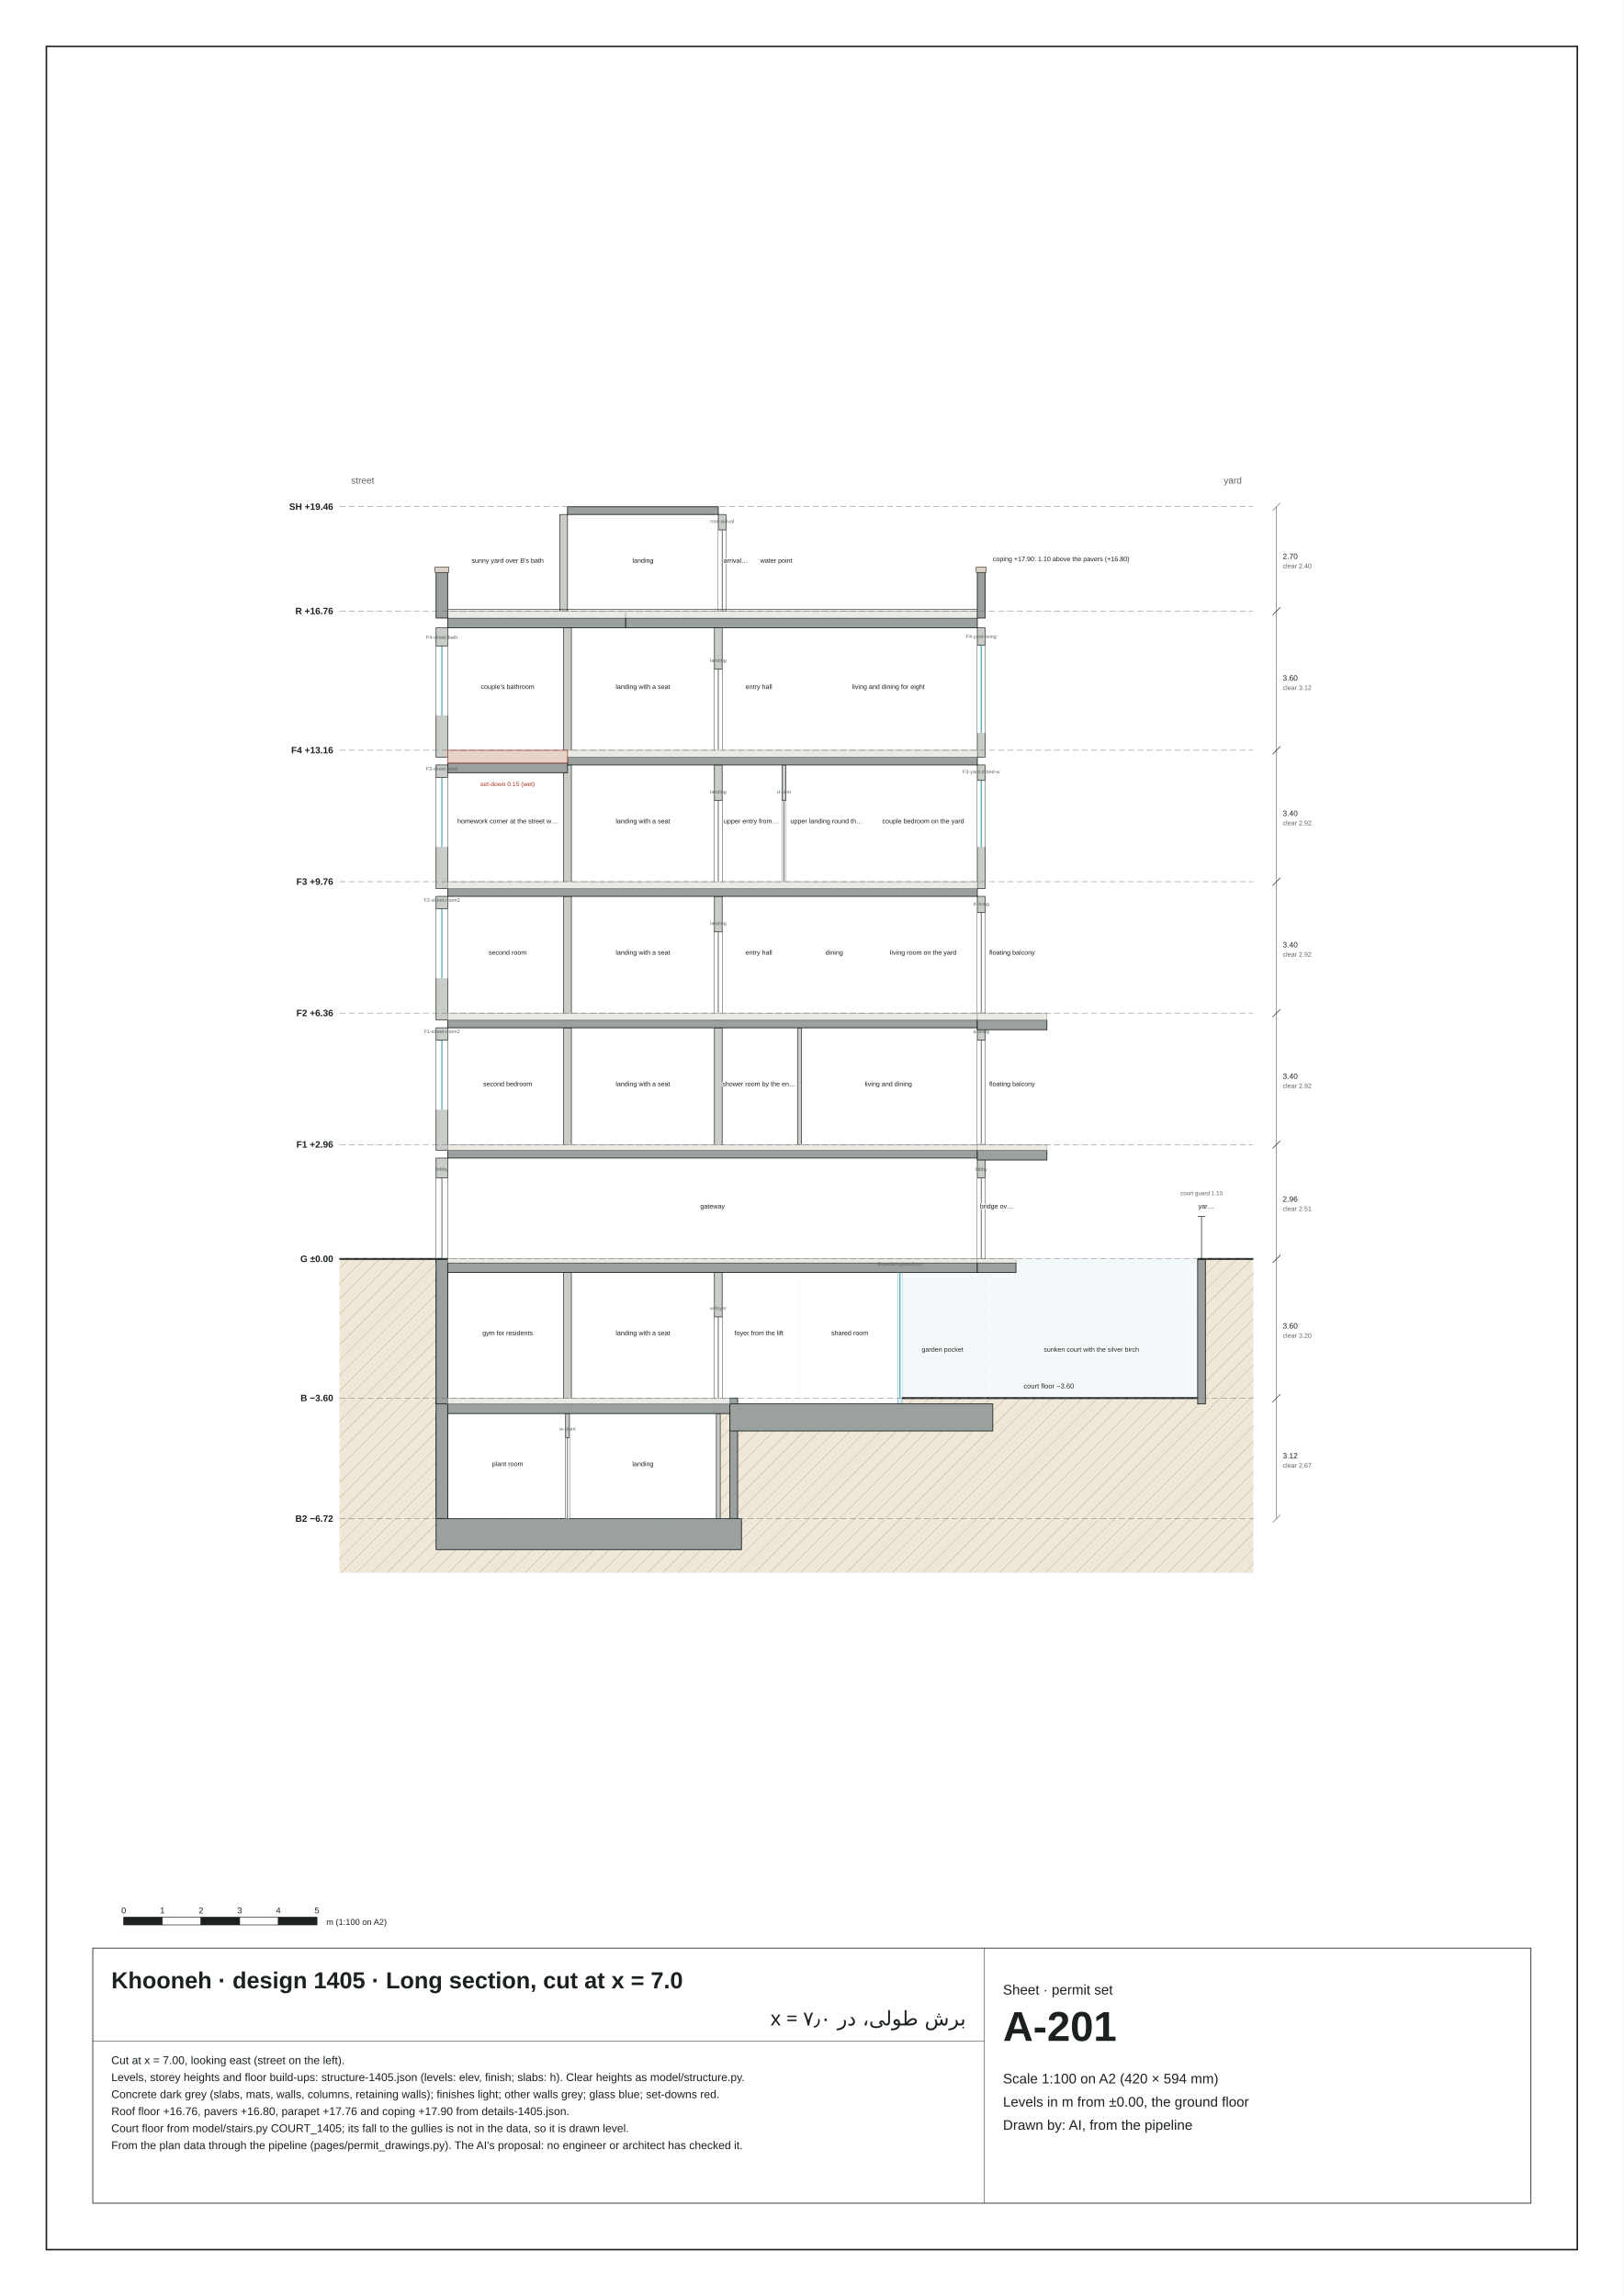
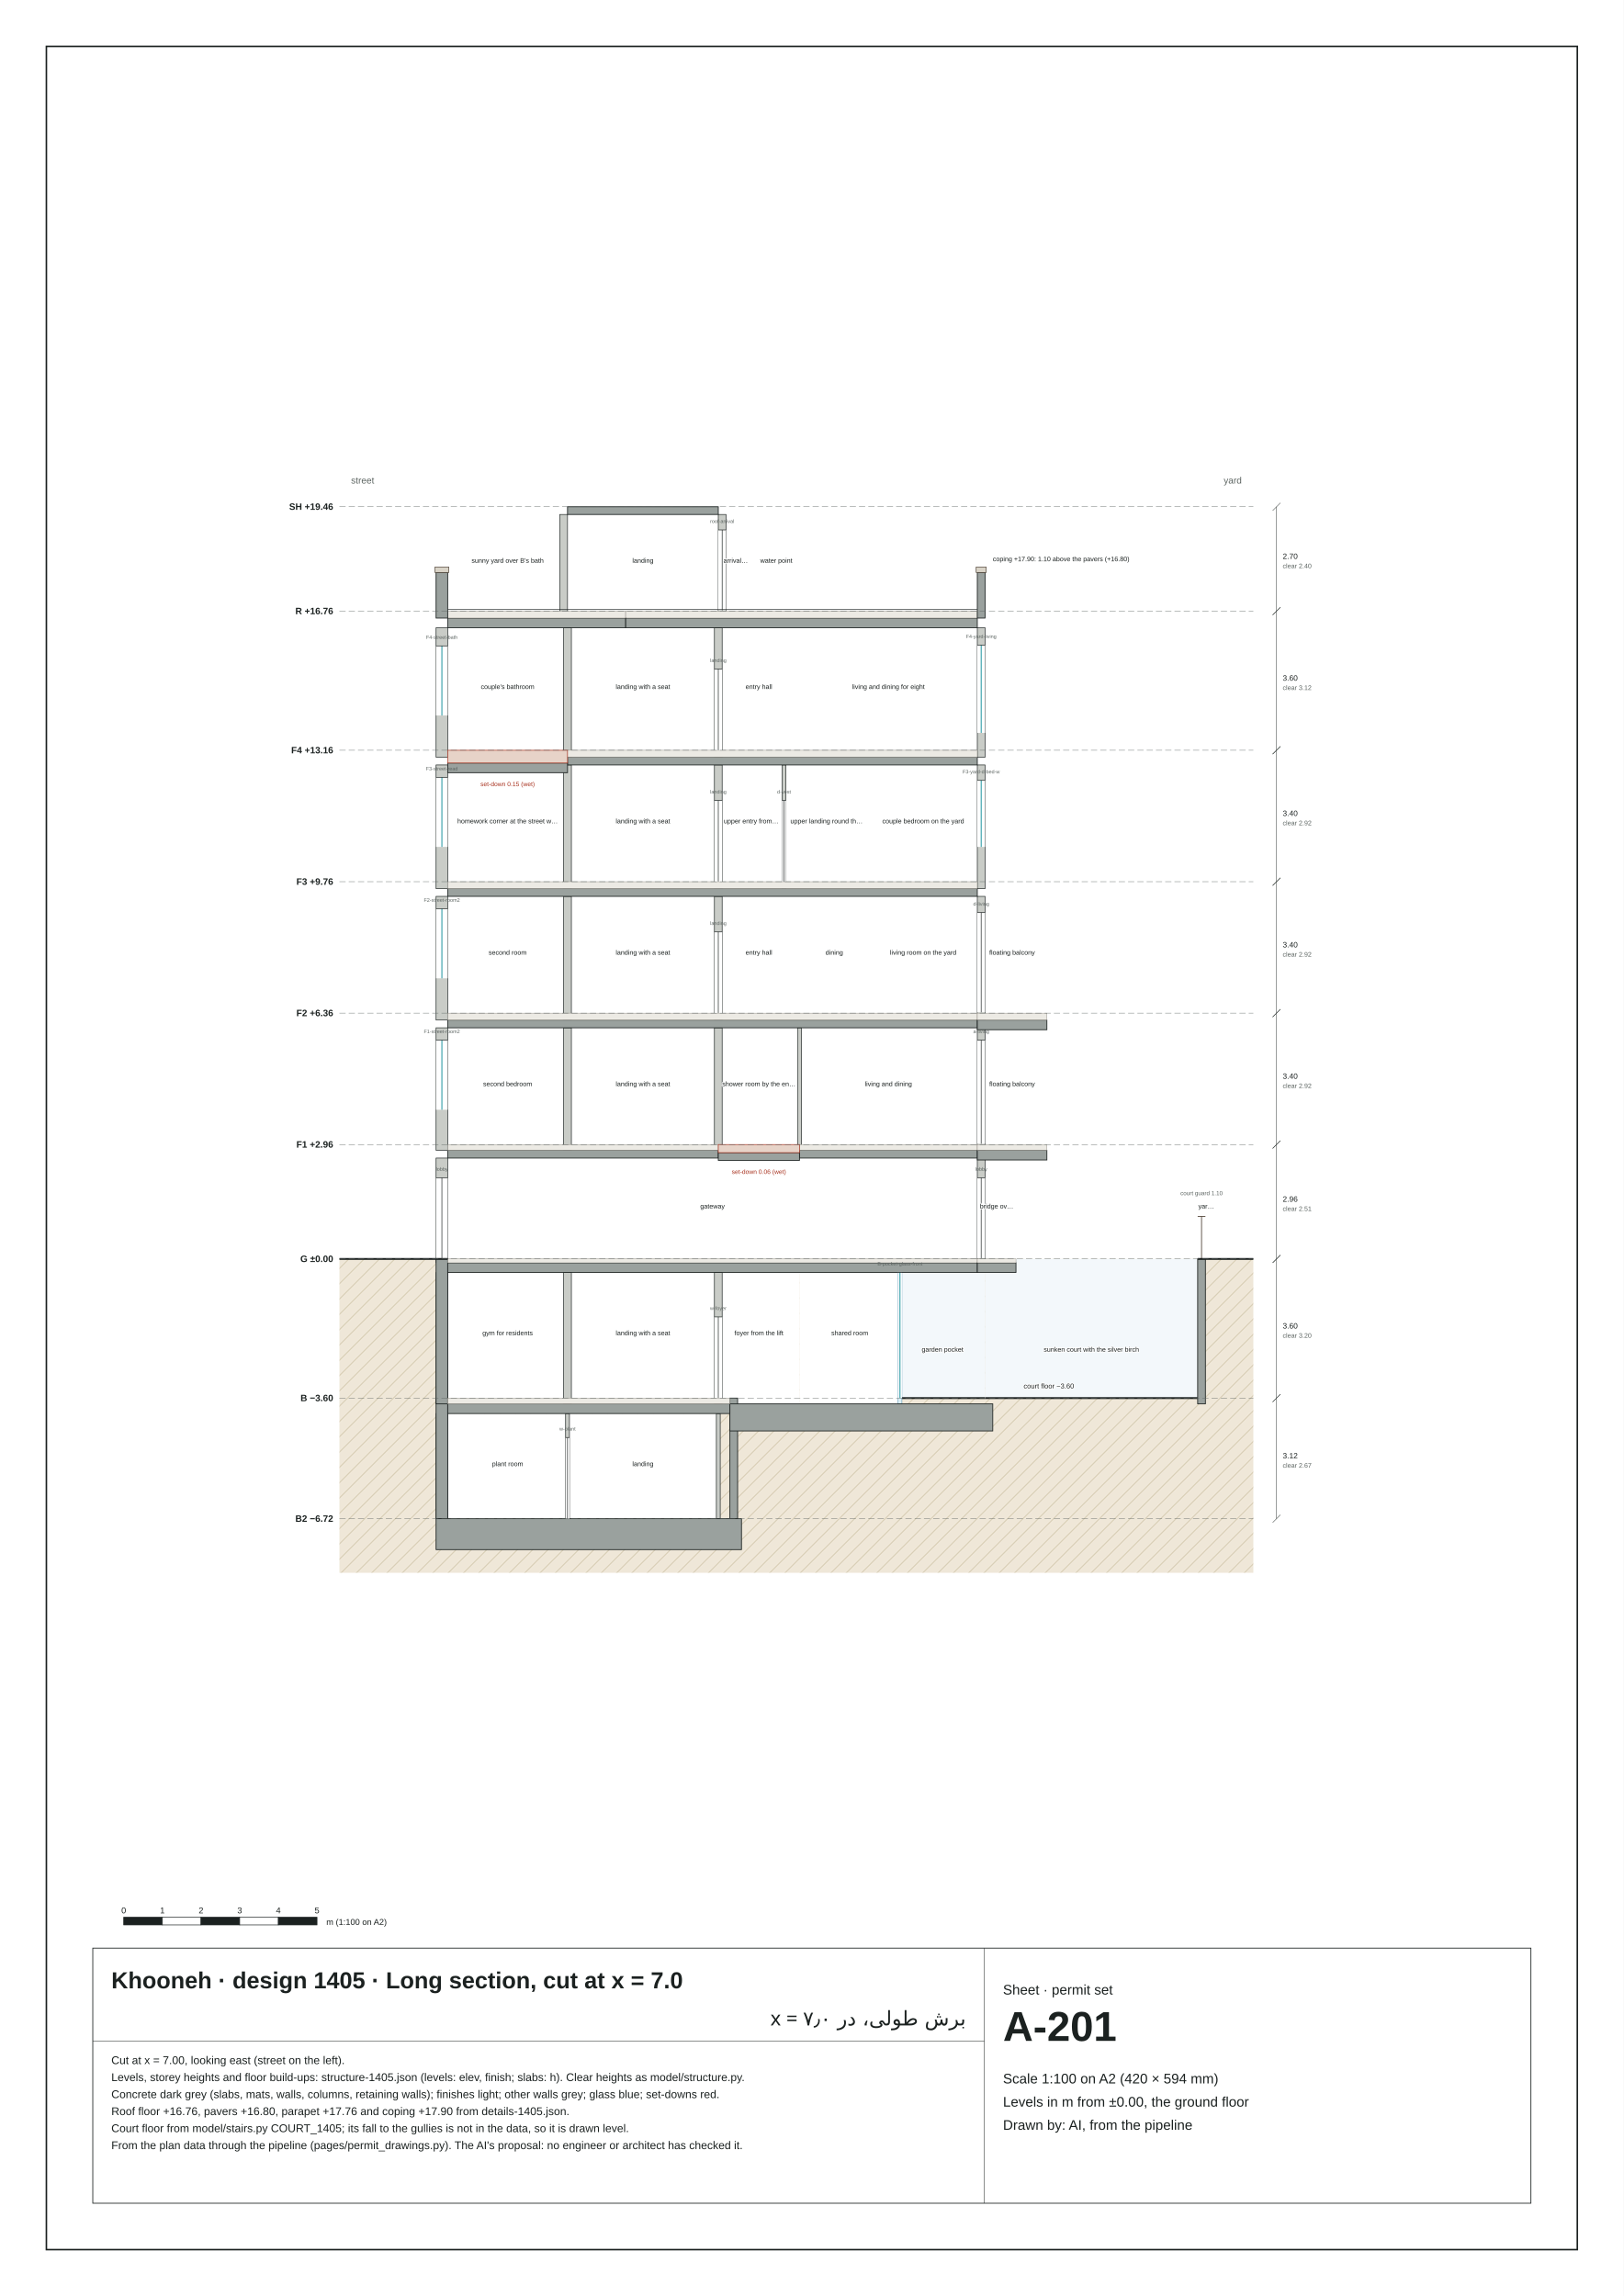
<svg xmlns="http://www.w3.org/2000/svg" width="420mm" height="594mm" viewBox="0 0 2100 2970">
  <style>svg{background:#fff}.frame{fill:none;stroke:#1B2120;stroke-width:2}.tb{fill:#fff;stroke:#1B2120;stroke-width:1}.tb-l{stroke:#1B2120;stroke-width:.6}.tbt{font-family:'Helvetica Neue',Arial,sans-serif;fill:#1B2120}.tbf{font-family:'Vazirmatn','Tahoma',sans-serif;fill:#1B2120;direction:rtl;unicode-bidi:embed}.t{font-family:'Helvetica Neue',Arial,sans-serif;fill:#1B2120;paint-order:stroke;stroke:#fff;stroke-width:2.2;stroke-linejoin:round}.t-m{font-family:'Helvetica Neue',Arial,sans-serif;fill:#5C6461}.t-r{font-family:'Helvetica Neue',Arial,sans-serif;fill:#A8321F}.earth{fill:url(#earth);stroke:none}.room{fill:#fff;stroke:none}.sky{fill:#F3F8FB;stroke:none}.conc{fill:#9AA19E;stroke:#1B2120;stroke-width:1}.wall{fill:#C9CCC7;stroke:#1B2120;stroke-width:.8}.glassw{fill:#DDEFF7;stroke:#4A88A8;stroke-width:.6}.fin{fill:#ECEAE4;stroke:#6E6A62;stroke-width:.4}.sd{fill:#E7D3C8;stroke:#A8321F;stroke-width:.8}.gap{fill:#fff;stroke:none}.glz{stroke:#0E8C98;stroke-width:1.1}.leaf{stroke:#1B2120;stroke-width:.8}.datum{stroke:#5C6461;stroke-width:.5;stroke-dasharray:8 4}.ground{stroke:#1B2120;stroke-width:2.4}.dim{stroke:#3A413E;stroke-width:.6;fill:none}.brick{fill:url(#brick);stroke:#6B5134;stroke-width:.8}.void{fill:#3A413E;fill-opacity:.16;stroke:#3A413E;stroke-width:.6}.under{fill:none;stroke:#5C6461;stroke-width:.8;stroke-dasharray:6 4}.slabedge{fill:#D8C49A;stroke:#6B5134;stroke-width:.6}.coping{fill:#D9D3C7;stroke:#4B3F33;stroke-width:.8}.win{fill:#DDEFF7;stroke:#4B3F33;stroke-width:1}.sash{stroke:#4B3F33;stroke-width:.6;fill:none}.swing{stroke:#4B3F33;stroke-width:.6;stroke-dasharray:4 3;fill:none}.door{fill:#E8DCCB;stroke:#4B3F33;stroke-width:1}.rail{stroke:#4B3F33;stroke-width:1;fill:none}.party{fill:url(#party);stroke:#1B2120;stroke-width:.8}.party-up{fill:url(#partyup);stroke:#A8321F;stroke-width:1}.beyond{fill:none;stroke:#5C6461;stroke-width:.7;stroke-dasharray:3 3}.plot{fill:none;stroke:#1B2120;stroke-width:2;stroke-dasharray:18 5 3 5}.bldg{fill:#C9CCC7;stroke:#1B2120;stroke-width:1.6}.court{fill:#DCEACF;stroke:#4E7A3A;stroke-width:1.2}.yard{fill:#EEF2EA;stroke:none}.proj{fill:none;stroke:#1B2120;stroke-width:1;stroke-dasharray:8 4}.north{fill:#1B2120}.north-ring{fill:#fff;stroke:#1B2120;stroke-width:1}</style>
  <defs>
    <pattern id="earth" width="14" height="14" patternUnits="userSpaceOnUse" patternTransform="rotate(45)">
      <rect width="14" height="14" fill="#EFE7D8" />
      <line x1="0" y1="0" x2="0" y2="14" stroke="#B9A985" stroke-width="1" />
    </pattern>
    <pattern id="brick" width="12" height="6" patternUnits="userSpaceOnUse">
      <rect width="12" height="6" fill="#E3CDA0" />
      <path d="M0 6H12M6 0V3M0 3H12M0 3V6M12 3V6" stroke="#B89A66" stroke-width=".4" fill="none" />
    </pattern>
    <pattern id="party" width="8" height="8" patternUnits="userSpaceOnUse" patternTransform="rotate(45)">
      <rect width="8" height="8" fill="#D5D8D3" />
      <line x1="0" y1="0" x2="0" y2="8" stroke="#8A918E" stroke-width="1.2" />
    </pattern>
    <pattern id="partyup" width="8" height="8" patternUnits="userSpaceOnUse" patternTransform="rotate(-45)">
      <rect width="8" height="8" fill="#ECDDD6" />
      <line x1="0" y1="0" x2="0" y2="8" stroke="#B98A7A" stroke-width="1.2" />
    </pattern>
  </defs>
  <rect width="2100" height="2970" fill="#fff" />
  <rect class="frame" x="60" y="60" width="1980" height="2850" />
  <g class="section" data-axis="x" data-at="7.00">
    <rect class="earth" x="439" y="1628.5" width="1182" height="406" />
    <rect class="room" x="734" y="1828.5" width="195" height="136" data-room="landing" />
    <rect class="room" x="579" y="1828.5" width="155" height="136" data-room="w-plant" />
    <rect class="room" x="734" y="1646" width="195" height="170" data-room="landing" />
    <rect class="sky" x="1274" y="1628.5" width="275" height="180" data-room="sunken-garden" />
    <line class="ground" x1="1274" y1="1808.5" x2="1549" y2="1808.5" />
    <rect class="room" x="929" y="1646" width="105" height="170" data-room="w-foyer" />
    <rect class="sky" x="1164" y="1628.5" width="110" height="180" data-room="w-green" />
    <line class="ground" x1="1164" y1="1808.5" x2="1274" y2="1808.5" />
    <rect class="room" x="579" y="1646" width="155" height="170" data-room="w-gym" />
    <rect class="room" x="1034" y="1646" width="130" height="170" data-room="w-room" />
    <rect class="wall" x="731.5" y="1828.5" width="5" height="136" />
    <rect class="wall" x="926.5" y="1828.5" width="5" height="136" />
    <rect class="wall" x="564" y="1828.5" width="15" height="136" />
    <rect class="wall" x="729" y="1646" width="10" height="170" />
    <rect class="wall" x="924" y="1646" width="10" height="170" />
    <rect class="wall" x="564" y="1646" width="15" height="170" />
    <rect class="glassw" x="1161.5" y="1646" width="5" height="170" />
    <rect class="wall" x="564" y="1498" width="15" height="135.5" />
    <rect class="wall" x="1264" y="1498" width="10" height="135.5" />
    <rect class="wall" x="729" y="1329.5" width="10" height="158.5" />
    <rect class="wall" x="924" y="1329.5" width="10" height="158.5" />
    <rect class="wall" x="564" y="1329.5" width="15" height="158.5" />
    <rect class="wall" x="1031.5" y="1329.5" width="5" height="158.5" />
    <rect class="wall" x="1264" y="1329.5" width="10" height="158.5" />
    <rect class="wall" x="729" y="1159.5" width="10" height="160" />
    <rect class="wall" x="924" y="1159.5" width="10" height="160" />
    <rect class="wall" x="564" y="1159.5" width="15" height="160" />
    <rect class="wall" x="1264" y="1159.5" width="10" height="160" />
    <rect class="wall" x="729" y="989.5" width="10" height="160" />
    <rect class="wall" x="924" y="989.5" width="10" height="160" />
    <rect class="wall" x="564" y="989.5" width="15" height="160" />
    <rect class="wall" x="1011.5" y="989.5" width="5" height="160" />
    <rect class="wall" x="1264" y="989.5" width="10" height="160" />
    <rect class="wall" x="729" y="812" width="10" height="167.5" />
    <rect class="wall" x="924" y="812" width="10" height="167.5" />
    <rect class="wall" x="564" y="812" width="15" height="167.5" />
    <rect class="wall" x="1264" y="812" width="10" height="167.5" />
    <rect class="wall" x="724" y="665.5" width="10" height="134" />
    <rect class="wall" x="929" y="665.5" width="10" height="134" />
    <rect class="conc" x="564" y="1808.5" width="15" height="156" data-el="RW-N2" />
    <rect class="conc" x="944" y="1808.5" width="10" height="156" data-el="RW-step" />
    <rect class="conc" x="564" y="1628.5" width="15" height="187.5" data-el="RW-N2" />
    <rect class="conc" x="1549" y="1628.5" width="10" height="187.5" data-el="RW-court-S" />
    <line class="rail" x1="1549" y1="1573.5" x2="1559" y2="1573.5" />
    <line class="rail" x1="1554" y1="1628.5" x2="1554" y2="1573.5" />
    <rect class="conc" x="564" y="1964.5" width="395" height="40" data-el="M-2" />
    <rect class="conc" x="944" y="1816" width="340" height="35" data-el="M-1" />
    <rect class="conc" x="579" y="1816" width="365" height="12.5" data-slab="B" />
    <rect class="fin" x="579" y="1808.5" width="365" height="7.5" />
    <rect class="conc" x="579" y="1633.5" width="685" height="12.5" data-slab="G" />
    <rect class="fin" x="579" y="1628.5" width="685" height="5" />
    <rect class="conc" x="1264" y="1633.5" width="50" height="12.5" data-slab="G" />
    <rect class="fin" x="1264" y="1628.5" width="50" height="5" />
-     <rect class="conc" x="579" y="1488" width="685" height="10" data-slab="F1" />
-     <rect class="fin" x="579" y="1480.5" width="685" height="7.5" />
+     <rect class="conc" x="579" y="1488" width="350" height="10" data-slab="F1" />
+     <rect class="fin" x="579" y="1480.5" width="350" height="7.5" />
+     <rect class="conc" x="1034" y="1488" width="230" height="10" data-slab="F1" />
+     <rect class="fin" x="1034" y="1480.5" width="230" height="7.5" />
+     <rect class="conc" x="929" y="1491" width="105" height="10" data-slab="F1" data-setdown="SD-F1-a-wc" />
+     <rect class="sd" x="929" y="1480.5" width="105" height="10.5" />
    <rect class="conc" x="1264" y="1488" width="90" height="12.5" data-slab="F1" />
    <rect class="fin" x="1264" y="1480.5" width="90" height="7.5" />
    <rect class="conc" x="579" y="1319.5" width="685" height="10" data-slab="F2" />
    <rect class="fin" x="579" y="1310.5" width="685" height="9" />
    <rect class="conc" x="1264" y="1319.5" width="90" height="12.5" data-slab="F2" />
    <rect class="fin" x="1264" y="1310.5" width="90" height="9" />
    <rect class="conc" x="579" y="1149.5" width="685" height="10" data-slab="F3" />
    <rect class="fin" x="579" y="1140.5" width="685" height="9" />
    <rect class="conc" x="734" y="979.5" width="530" height="10" data-slab="F4" />
    <rect class="fin" x="734" y="970.5" width="530" height="9" />
    <rect class="conc" x="579" y="987" width="155" height="12.5" data-slab="F4" data-setdown="SD-F4-bath2" />
    <rect class="sd" x="579" y="970.5" width="155" height="16.5" />
    <rect class="conc" x="809" y="799.5" width="455" height="12.5" data-slab="R" />
    <rect class="fin" x="809" y="790.5" width="455" height="9" />
    <rect class="conc" x="579" y="799.5" width="230" height="12.5" data-slab="R" />
    <rect class="fin" x="579" y="790.5" width="230" height="9" />
    <rect class="conc" x="734" y="655.5" width="195" height="10" data-slab="SH" />
    <g class="opening" data-open="B2:landing|w-plant">
      <rect class="gap" x="731.5" y="1859.5" width="5" height="105" />
      <line class="leaf" x1="734" y1="1964.5" x2="734" y2="1859.5" />
      <line class="leaf" x1="731.5" y1="1859.5" x2="736.5" y2="1859.5" />
    </g>
    <g class="opening" data-open="B-pocket-glass-front">
      <rect class="gap" x="1161.5" y="1646" width="5" height="162.5" />
      <line class="glz" x1="1164" y1="1808.5" x2="1164" y2="1646" />
      <line class="leaf" x1="1161.5" y1="1646" x2="1166.5" y2="1646" />
    </g>
    <g class="opening" data-open="B:landing|w-foyer">
      <rect class="gap" x="924" y="1703.5" width="10" height="105" />
      <line class="leaf" x1="929" y1="1808.5" x2="929" y2="1703.5" />
      <line class="leaf" x1="924" y1="1703.5" x2="934" y2="1703.5" />
    </g>
    <g class="opening" data-open="G:None|lobby">
      <rect class="gap" x="564" y="1523.5" width="15" height="104" />
      <line class="leaf" x1="571.5" y1="1627.5" x2="571.5" y2="1523.5" />
      <line class="leaf" x1="564" y1="1523.5" x2="579" y2="1523.5" />
    </g>
    <g class="opening" data-open="G:bridge|lobby">
      <rect class="gap" x="1264" y="1523.5" width="10" height="104" />
      <line class="leaf" x1="1269" y1="1627.5" x2="1269" y2="1523.5" />
      <line class="leaf" x1="1264" y1="1523.5" x2="1274" y2="1523.5" />
    </g>
    <g class="opening" data-open="F1-street-room2">
      <rect class="gap" x="564" y="1345.5" width="15" height="90" />
      <line class="glz" x1="571.5" y1="1435.5" x2="571.5" y2="1345.5" />
      <line class="leaf" x1="564" y1="1345.5" x2="579" y2="1345.5" />
    </g>
    <g class="opening" data-open="F1:a-balcony|a-living">
      <rect class="gap" x="1264" y="1345.5" width="10" height="134" />
      <line class="leaf" x1="1269" y1="1479.5" x2="1269" y2="1345.5" />
      <line class="leaf" x1="1264" y1="1345.5" x2="1274" y2="1345.5" />
    </g>
    <g class="opening" data-open="F2-street-room2">
      <rect class="gap" x="564" y="1175.5" width="15" height="90" />
      <line class="glz" x1="571.5" y1="1265.5" x2="571.5" y2="1175.5" />
      <line class="leaf" x1="564" y1="1175.5" x2="579" y2="1175.5" />
    </g>
    <g class="opening" data-open="F2:d-balcony|d-living">
      <rect class="gap" x="1264" y="1180.5" width="10" height="129" />
      <line class="leaf" x1="1269" y1="1309.5" x2="1269" y2="1180.5" />
      <line class="leaf" x1="1264" y1="1180.5" x2="1274" y2="1180.5" />
    </g>
    <g class="opening" data-open="F2:d-entry|landing">
      <rect class="gap" x="924" y="1205.5" width="10" height="105" />
      <line class="leaf" x1="929" y1="1310.5" x2="929" y2="1205.5" />
      <line class="leaf" x1="924" y1="1205.5" x2="934" y2="1205.5" />
    </g>
    <g class="opening" data-open="F3-street-read">
      <rect class="gap" x="564" y="1005.5" width="15" height="90" />
      <line class="glz" x1="571.5" y1="1095.5" x2="571.5" y2="1005.5" />
      <line class="leaf" x1="564" y1="1005.5" x2="579" y2="1005.5" />
    </g>
    <g class="opening" data-open="F3-yard-d-bed-w">
      <rect class="gap" x="1264" y="1009.5" width="10" height="86" />
      <line class="glz" x1="1269" y1="1095.5" x2="1269" y2="1009.5" />
      <line class="leaf" x1="1264" y1="1009.5" x2="1274" y2="1009.5" />
    </g>
    <g class="opening" data-open="F3:d-hall|d-vest">
      <rect class="gap" x="1011.5" y="1035.5" width="5" height="105" />
      <line class="leaf" x1="1014" y1="1140.5" x2="1014" y2="1035.5" />
      <line class="leaf" x1="1011.5" y1="1035.5" x2="1016.5" y2="1035.5" />
    </g>
    <g class="opening" data-open="F3:d-vest|landing">
      <rect class="gap" x="924" y="1035.5" width="10" height="105" />
      <line class="leaf" x1="929" y1="1140.5" x2="929" y2="1035.5" />
      <line class="leaf" x1="924" y1="1035.5" x2="934" y2="1035.5" />
    </g>
    <g class="opening" data-open="F4-street-bath">
      <rect class="gap" x="564" y="835.5" width="15" height="90" />
      <line class="glz" x1="571.5" y1="925.5" x2="571.5" y2="835.5" />
      <line class="leaf" x1="564" y1="835.5" x2="579" y2="835.5" />
    </g>
    <g class="opening" data-open="F4-yard-living">
      <rect class="gap" x="1264" y="834.5" width="10" height="113.5" />
      <line class="glz" x1="1269" y1="948" x2="1269" y2="834.5" />
      <line class="leaf" x1="1264" y1="834.5" x2="1274" y2="834.5" />
    </g>
    <g class="opening" data-open="F4:b-hall3|landing">
      <rect class="gap" x="924" y="865.5" width="10" height="105" />
      <line class="leaf" x1="929" y1="970.5" x2="929" y2="865.5" />
      <line class="leaf" x1="924" y1="865.5" x2="934" y2="865.5" />
    </g>
    <g class="opening" data-open="R:landing|roof-arrival">
      <rect class="gap" x="929" y="685.5" width="10" height="104" />
      <line class="leaf" x1="934" y1="789.5" x2="934" y2="685.5" />
      <line class="leaf" x1="929" y1="685.5" x2="939" y2="685.5" />
    </g>
    <line class="leaf" x1="579" y1="788.5" x2="1264" y2="788.5" />
    <rect class="conc" x="564" y="740.5" width="15" height="59" data-el="parapet" />
    <rect class="coping" x="562.5" y="733.5" width="18" height="7" />
    <rect class="conc" x="1264" y="740.5" width="10" height="59" data-el="parapet" />
    <rect class="coping" x="1262.5" y="733.5" width="13" height="7" />
    <line class="ground" x1="439" y1="1628.5" x2="579" y2="1628.5" />
    <line class="ground" x1="1549" y1="1628.5" x2="1621" y2="1628.5" />
    <g class="lvl" data-level="B2" data-z="-6.72">
      <line class="datum" x1="439" y1="1964.5" x2="1621" y2="1964.5" />
      <text class="t" x="431" y="1968.5" font-size="12" text-anchor="end" font-weight="600">B2 −6.72</text>
    </g>
    <g class="lvl" data-level="B" data-z="-3.60">
      <line class="datum" x1="439" y1="1808.5" x2="1621" y2="1808.5" />
      <text class="t" x="431" y="1812.5" font-size="12" text-anchor="end" font-weight="600">B −3.60</text>
    </g>
    <g class="lvl" data-level="G" data-z="0.00">
      <line class="datum" x1="439" y1="1628.5" x2="1621" y2="1628.5" />
      <text class="t" x="431" y="1632.5" font-size="12" text-anchor="end" font-weight="600">G ±0.00</text>
    </g>
    <g class="lvl" data-level="F1" data-z="2.96">
      <line class="datum" x1="439" y1="1480.5" x2="1621" y2="1480.5" />
      <text class="t" x="431" y="1484.5" font-size="12" text-anchor="end" font-weight="600">F1 +2.96</text>
    </g>
    <g class="lvl" data-level="F2" data-z="6.36">
      <line class="datum" x1="439" y1="1310.5" x2="1621" y2="1310.5" />
      <text class="t" x="431" y="1314.5" font-size="12" text-anchor="end" font-weight="600">F2 +6.36</text>
    </g>
    <g class="lvl" data-level="F3" data-z="9.76">
      <line class="datum" x1="439" y1="1140.5" x2="1621" y2="1140.5" />
      <text class="t" x="431" y="1144.5" font-size="12" text-anchor="end" font-weight="600">F3 +9.76</text>
    </g>
    <g class="lvl" data-level="F4" data-z="13.16">
      <line class="datum" x1="439" y1="970.5" x2="1621" y2="970.5" />
      <text class="t" x="431" y="974.5" font-size="12" text-anchor="end" font-weight="600">F4 +13.16</text>
    </g>
    <g class="lvl" data-level="R" data-z="16.76">
      <line class="datum" x1="439" y1="790.5" x2="1621" y2="790.5" />
      <text class="t" x="431" y="794.5" font-size="12" text-anchor="end" font-weight="600">R +16.76</text>
    </g>
    <g class="lvl" data-level="SH" data-z="19.46">
      <line class="datum" x1="439" y1="655.5" x2="1621" y2="655.5" />
      <text class="t" x="431" y="659.5" font-size="12" text-anchor="end" font-weight="600">SH +19.46</text>
    </g>
    <line class="dim" x1="1651" y1="1964.5" x2="1651" y2="655.5" />
    <line class="dim" x1="1646" y1="1969.5" x2="1656" y2="1959.5" />
    <line class="dim" x1="1646" y1="1813.5" x2="1656" y2="1803.5" />
    <text class="t" x="1659" y="1886.5" font-size="10" data-storey="B2">3.12</text>
    <text class="t-m" x="1659" y="1898.5" font-size="8.5">clear 2.67</text>
    <line class="dim" x1="1646" y1="1813.5" x2="1656" y2="1803.5" />
    <line class="dim" x1="1646" y1="1633.5" x2="1656" y2="1623.5" />
    <text class="t" x="1659" y="1718.5" font-size="10" data-storey="B">3.60</text>
    <text class="t-m" x="1659" y="1730.5" font-size="8.5">clear 3.20</text>
    <line class="dim" x1="1646" y1="1633.5" x2="1656" y2="1623.5" />
    <line class="dim" x1="1646" y1="1485.5" x2="1656" y2="1475.5" />
    <text class="t" x="1659" y="1554.5" font-size="10" data-storey="G">2.96</text>
    <text class="t-m" x="1659" y="1566.5" font-size="8.5">clear 2.51</text>
    <line class="dim" x1="1646" y1="1485.5" x2="1656" y2="1475.5" />
    <line class="dim" x1="1646" y1="1315.5" x2="1656" y2="1305.5" />
    <text class="t" x="1659" y="1395.5" font-size="10" data-storey="F1">3.40</text>
    <text class="t-m" x="1659" y="1407.5" font-size="8.5">clear 2.92</text>
    <line class="dim" x1="1646" y1="1315.5" x2="1656" y2="1305.5" />
    <line class="dim" x1="1646" y1="1145.5" x2="1656" y2="1135.5" />
    <text class="t" x="1659" y="1225.5" font-size="10" data-storey="F2">3.40</text>
    <text class="t-m" x="1659" y="1237.5" font-size="8.5">clear 2.92</text>
    <line class="dim" x1="1646" y1="1145.5" x2="1656" y2="1135.5" />
    <line class="dim" x1="1646" y1="975.5" x2="1656" y2="965.5" />
    <text class="t" x="1659" y="1055.5" font-size="10" data-storey="F3">3.40</text>
    <text class="t-m" x="1659" y="1067.5" font-size="8.5">clear 2.92</text>
    <line class="dim" x1="1646" y1="975.5" x2="1656" y2="965.5" />
    <line class="dim" x1="1646" y1="795.5" x2="1656" y2="785.5" />
    <text class="t" x="1659" y="880.5" font-size="10" data-storey="F4">3.60</text>
    <text class="t-m" x="1659" y="892.5" font-size="8.5">clear 3.12</text>
    <line class="dim" x1="1646" y1="795.5" x2="1656" y2="785.5" />
    <line class="dim" x1="1646" y1="660.5" x2="1656" y2="650.5" />
    <text class="t" x="1659" y="723" font-size="10" data-storey="R">2.70</text>
    <text class="t-m" x="1659" y="735" font-size="8.5">clear 2.40</text>
    <text class="t-m" x="454" y="625.5" font-size="12" text-anchor="start">street</text>
    <text class="t-m" x="1606" y="625.5" font-size="12" text-anchor="end">yard</text>
    <text class="t" x="831.5" y="1896.5" font-size="8.5" text-anchor="middle" data-label="landing">landing</text>
    <text class="t" x="656.5" y="1896.5" font-size="8.5" text-anchor="middle" data-label="w-plant">plant room</text>
    <text class="t" x="831.5" y="1727.2" font-size="8.5" text-anchor="middle" data-label="landing">landing with a seat</text>
    <text class="t" x="1411.5" y="1748.5" font-size="8.5" text-anchor="middle" data-label="sunken-garden">sunken court with the silver birch</text>
    <text class="t" x="981.5" y="1727.2" font-size="8.5" text-anchor="middle" data-label="w-foyer">foyer from the lift</text>
    <text class="t" x="1219" y="1748.5" font-size="8.5" text-anchor="middle" data-label="w-green">garden pocket</text>
    <text class="t" x="656.5" y="1727.2" font-size="8.5" text-anchor="middle" data-label="w-gym">gym for residents</text>
    <text class="t" x="1099" y="1727.2" font-size="8.5" text-anchor="middle" data-label="w-room">shared room</text>
    <text class="t" x="1289" y="1563.2" font-size="8.5" text-anchor="middle" data-label="bridge">bridge ov…</text>
    <text class="t" x="921.5" y="1563.2" font-size="8.5" text-anchor="middle" data-label="lobby">gateway</text>
    <text class="t" x="1560" y="1563.2" font-size="8.5" text-anchor="middle" data-label="yard">yar…</text>
    <text class="t" x="1309" y="1405" font-size="8.5" text-anchor="middle" data-label="a-balcony">floating balcony</text>
    <text class="t" x="1149" y="1405" font-size="8.5" text-anchor="middle" data-label="a-living">living and dining</text>
    <text class="t" x="656.5" y="1405" font-size="8.5" text-anchor="middle" data-label="a-room2">second bedroom</text>
    <text class="t" x="981.5" y="1405" font-size="8.5" text-anchor="middle" data-label="a-wc">shower room by the en…</text>
    <text class="t" x="831.5" y="1405" font-size="8.5" text-anchor="middle" data-label="landing">landing with a seat</text>
    <text class="t" x="656.5" y="1235" font-size="8.5" text-anchor="middle" data-label="c-room2">second room</text>
    <text class="t" x="1309" y="1235" font-size="8.5" text-anchor="middle" data-label="d-balcony">floating balcony</text>
    <text class="t" x="1079" y="1235" font-size="8.5" text-anchor="middle" data-label="d-dining">dining</text>
    <text class="t" x="981.5" y="1235" font-size="8.5" text-anchor="middle" data-label="d-entry">entry hall</text>
    <text class="t" x="1194" y="1235" font-size="8.5" text-anchor="middle" data-label="d-living">living room on the yard</text>
    <text class="t" x="831.5" y="1235" font-size="8.5" text-anchor="middle" data-label="landing">landing with a seat</text>
    <text class="t" x="656.5" y="1065" font-size="8.5" text-anchor="middle" data-label="b-read">homework corner at the street w…</text>
    <text class="t" x="1194" y="1065" font-size="8.5" text-anchor="middle" data-label="d-bed">couple bedroom on the yard</text>
    <text class="t" x="1069" y="1065" font-size="8.5" text-anchor="middle" data-label="d-hall">upper landing round th…</text>
    <text class="t" x="971.5" y="1065" font-size="8.5" text-anchor="middle" data-label="d-vest">upper entry from…</text>
    <text class="t" x="831.5" y="1065" font-size="8.5" text-anchor="middle" data-label="landing">landing with a seat</text>
    <text class="t" x="656.5" y="891.2" font-size="8.5" text-anchor="middle" data-label="b-bath2">couple's bathroom</text>
    <text class="t" x="981.5" y="891.2" font-size="8.5" text-anchor="middle" data-label="b-hall3">entry hall</text>
    <text class="t" x="1149" y="891.2" font-size="8.5" text-anchor="middle" data-label="b-living">living and dining for eight</text>
    <text class="t" x="831.5" y="891.2" font-size="8.5" text-anchor="middle" data-label="landing">landing with a seat</text>
    <text class="t" x="831.5" y="728" font-size="8.5" text-anchor="middle" data-label="landing">landing</text>
    <text class="t" x="951.5" y="728" font-size="8.5" text-anchor="middle" data-label="roof-arrival">arrival…</text>
    <text class="t" x="656.5" y="728" font-size="8.5" text-anchor="middle" data-label="roof-sun">sunny yard over B's bath</text>
    <text class="t" x="1004" y="728" font-size="8.5" text-anchor="middle" data-label="roof-tap">water point</text>
    <text class="t-m" x="1554" y="1546" font-size="7.5" text-anchor="middle">court guard 1.10</text>
+     <text class="t-r" x="981.5" y="1518.5" font-size="8" text-anchor="middle">set-down 0.06 (wet)</text>
    <text class="t-r" x="656.5" y="1017" font-size="8" text-anchor="middle">set-down 0.15 (wet)</text>
    <text class="t-m" x="734" y="1850.5" font-size="6.5" text-anchor="middle">w-plant</text>
    <text class="t-m" x="1164" y="1637" font-size="6.5" text-anchor="middle">B-pocket-glass-front</text>
    <text class="t-m" x="929" y="1694.5" font-size="6.5" text-anchor="middle">w-foyer</text>
    <text class="t-m" x="571.5" y="1514.5" font-size="6.5" text-anchor="middle">lobby</text>
    <text class="t-m" x="1269" y="1514.5" font-size="6.5" text-anchor="middle">lobby</text>
    <text class="t-m" x="571.5" y="1336.5" font-size="6.5" text-anchor="middle">F1-street-room2</text>
    <text class="t-m" x="1269" y="1336.5" font-size="6.5" text-anchor="middle">a-living</text>
    <text class="t-m" x="571.5" y="1166.5" font-size="6.5" text-anchor="middle">F2-street-room2</text>
    <text class="t-m" x="1269" y="1171.5" font-size="6.5" text-anchor="middle">d-living</text>
    <text class="t-m" x="929" y="1196.5" font-size="6.5" text-anchor="middle">landing</text>
    <text class="t-m" x="571.5" y="996.5" font-size="6.5" text-anchor="middle">F3-street-read</text>
    <text class="t-m" x="1269" y="1000.5" font-size="6.5" text-anchor="middle">F3-yard-d-bed-w</text>
    <text class="t-m" x="1014" y="1026.5" font-size="6.5" text-anchor="middle">d-vest</text>
    <text class="t-m" x="929" y="1026.5" font-size="6.5" text-anchor="middle">landing</text>
    <text class="t-m" x="571.5" y="826.5" font-size="6.5" text-anchor="middle">F4-street-bath</text>
    <text class="t-m" x="1269" y="825.5" font-size="6.5" text-anchor="middle">F4-yard-living</text>
    <text class="t-m" x="929" y="856.5" font-size="6.5" text-anchor="middle">landing</text>
    <text class="t-m" x="934" y="676.5" font-size="6.5" text-anchor="middle">roof-arrival</text>
    <text class="t" x="1284" y="726" font-size="8.5" text-anchor="start">coping +17.90: 1.10 above the pavers (+16.80)</text>
    <text class="t" x="1356.5" y="1796" font-size="9" text-anchor="middle">court floor −3.60</text>
  </g>
  <rect x="160" y="2480" width="50" height="10" fill="#1B2120" stroke="#1B2120" stroke-width=".8" />
  <rect x="210" y="2480" width="50" height="10" fill="#fff" stroke="#1B2120" stroke-width=".8" />
  <rect x="260" y="2480" width="50" height="10" fill="#1B2120" stroke="#1B2120" stroke-width=".8" />
  <rect x="310" y="2480" width="50" height="10" fill="#fff" stroke="#1B2120" stroke-width=".8" />
  <rect x="360" y="2480" width="50" height="10" fill="#1B2120" stroke="#1B2120" stroke-width=".8" />
  <text class="tbt" x="160" y="2475" font-size="11" text-anchor="middle">0</text>
  <text class="tbt" x="210" y="2475" font-size="11" text-anchor="middle">1</text>
  <text class="tbt" x="260" y="2475" font-size="11" text-anchor="middle">2</text>
  <text class="tbt" x="310" y="2475" font-size="11" text-anchor="middle">3</text>
  <text class="tbt" x="360" y="2475" font-size="11" text-anchor="middle">4</text>
  <text class="tbt" x="410" y="2475" font-size="11" text-anchor="middle">5</text>
  <text class="tbt" x="422" y="2490" font-size="11">m  (1:100 on A2)</text>
  <rect class="tb" x="120" y="2520" width="1860" height="330" />
  <line class="tb-l" x1="1273.2" y1="2520" x2="1273.2" y2="2850" />
  <line class="tb-l" x1="120" y1="2640" x2="1273.2" y2="2640" />
  <text class="tbt" x="144" y="2572" font-size="30" font-weight="700">Khooneh · design 1405 · Long section, cut at x = 7.0</text>
  <text class="tbf" x="1249.2" y="2620" font-size="26" text-anchor="start">برش طولی، در x = ۷٫۰</text>
  <text class="tbt" x="144" y="2670" font-size="14.5">Cut at x = 7.00, looking east (street on the left).</text>
  <text class="tbt" x="144" y="2692" font-size="14.5">Levels, storey heights and floor build-ups: structure-1405.json (levels: elev, finish; slabs: h). Clear heights as model/structure.py.</text>
  <text class="tbt" x="144" y="2714" font-size="14.5">Concrete dark grey (slabs, mats, walls, columns, retaining walls); finishes light; other walls grey; glass blue; set-downs red.</text>
  <text class="tbt" x="144" y="2736" font-size="14.5">Roof floor +16.76, pavers +16.80, parapet +17.76 and coping +17.90 from details-1405.json.</text>
  <text class="tbt" x="144" y="2758" font-size="14.5">Court floor from model/stairs.py COURT_1405; its fall to the gullies is not in the data, so it is drawn level.</text>
  <text class="tbt" x="144" y="2780" font-size="14.5">From the plan data through the pipeline (pages/permit_drawings.py). The AI's proposal: no engineer or architect has checked it.</text>
  <text class="tbt" x="1297.2" y="2580" font-size="18">Sheet · permit set</text>
  <text class="tbt" x="1297.2" y="2640" font-size="54" font-weight="700">A-201</text>
  <text class="tbt" x="1297.2" y="2695" font-size="18">Scale 1:100 on A2 (420 × 594 mm)</text>
  <text class="tbt" x="1297.2" y="2725" font-size="18">Levels in m from ±0.00, the ground floor</text>
  <text class="tbt" x="1297.2" y="2755" font-size="18">Drawn by: AI, from the pipeline</text>
</svg>
